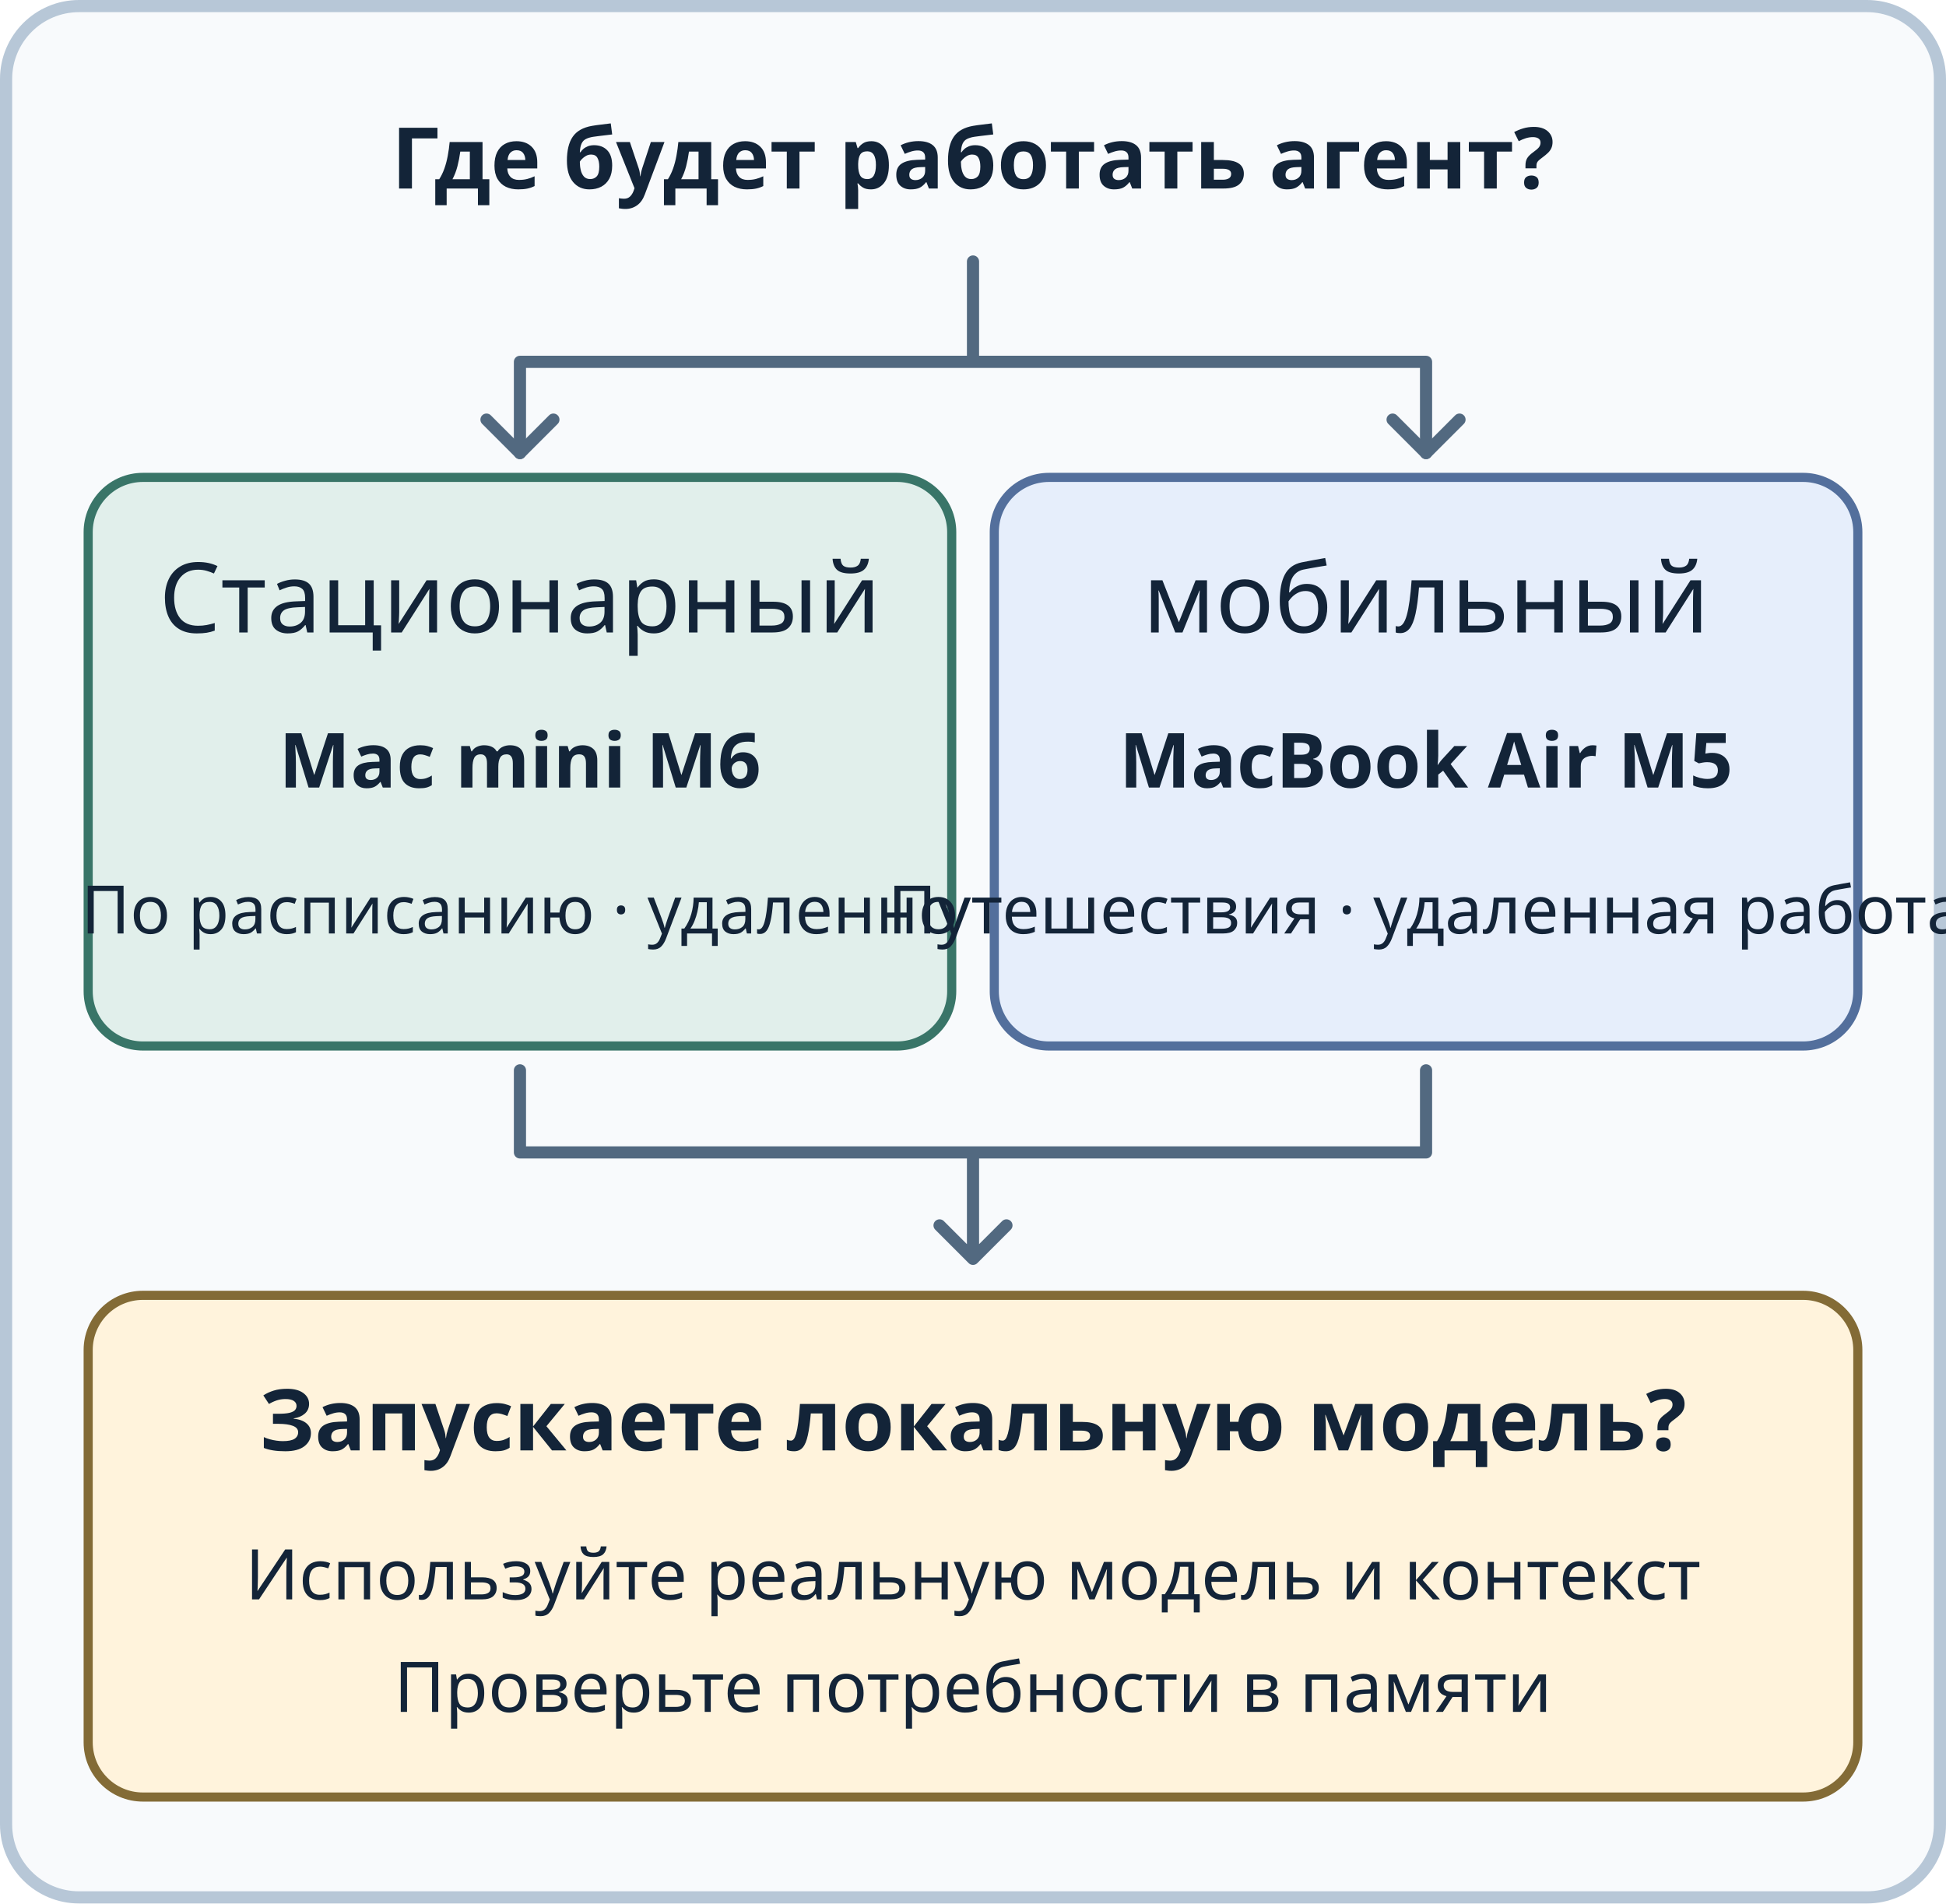
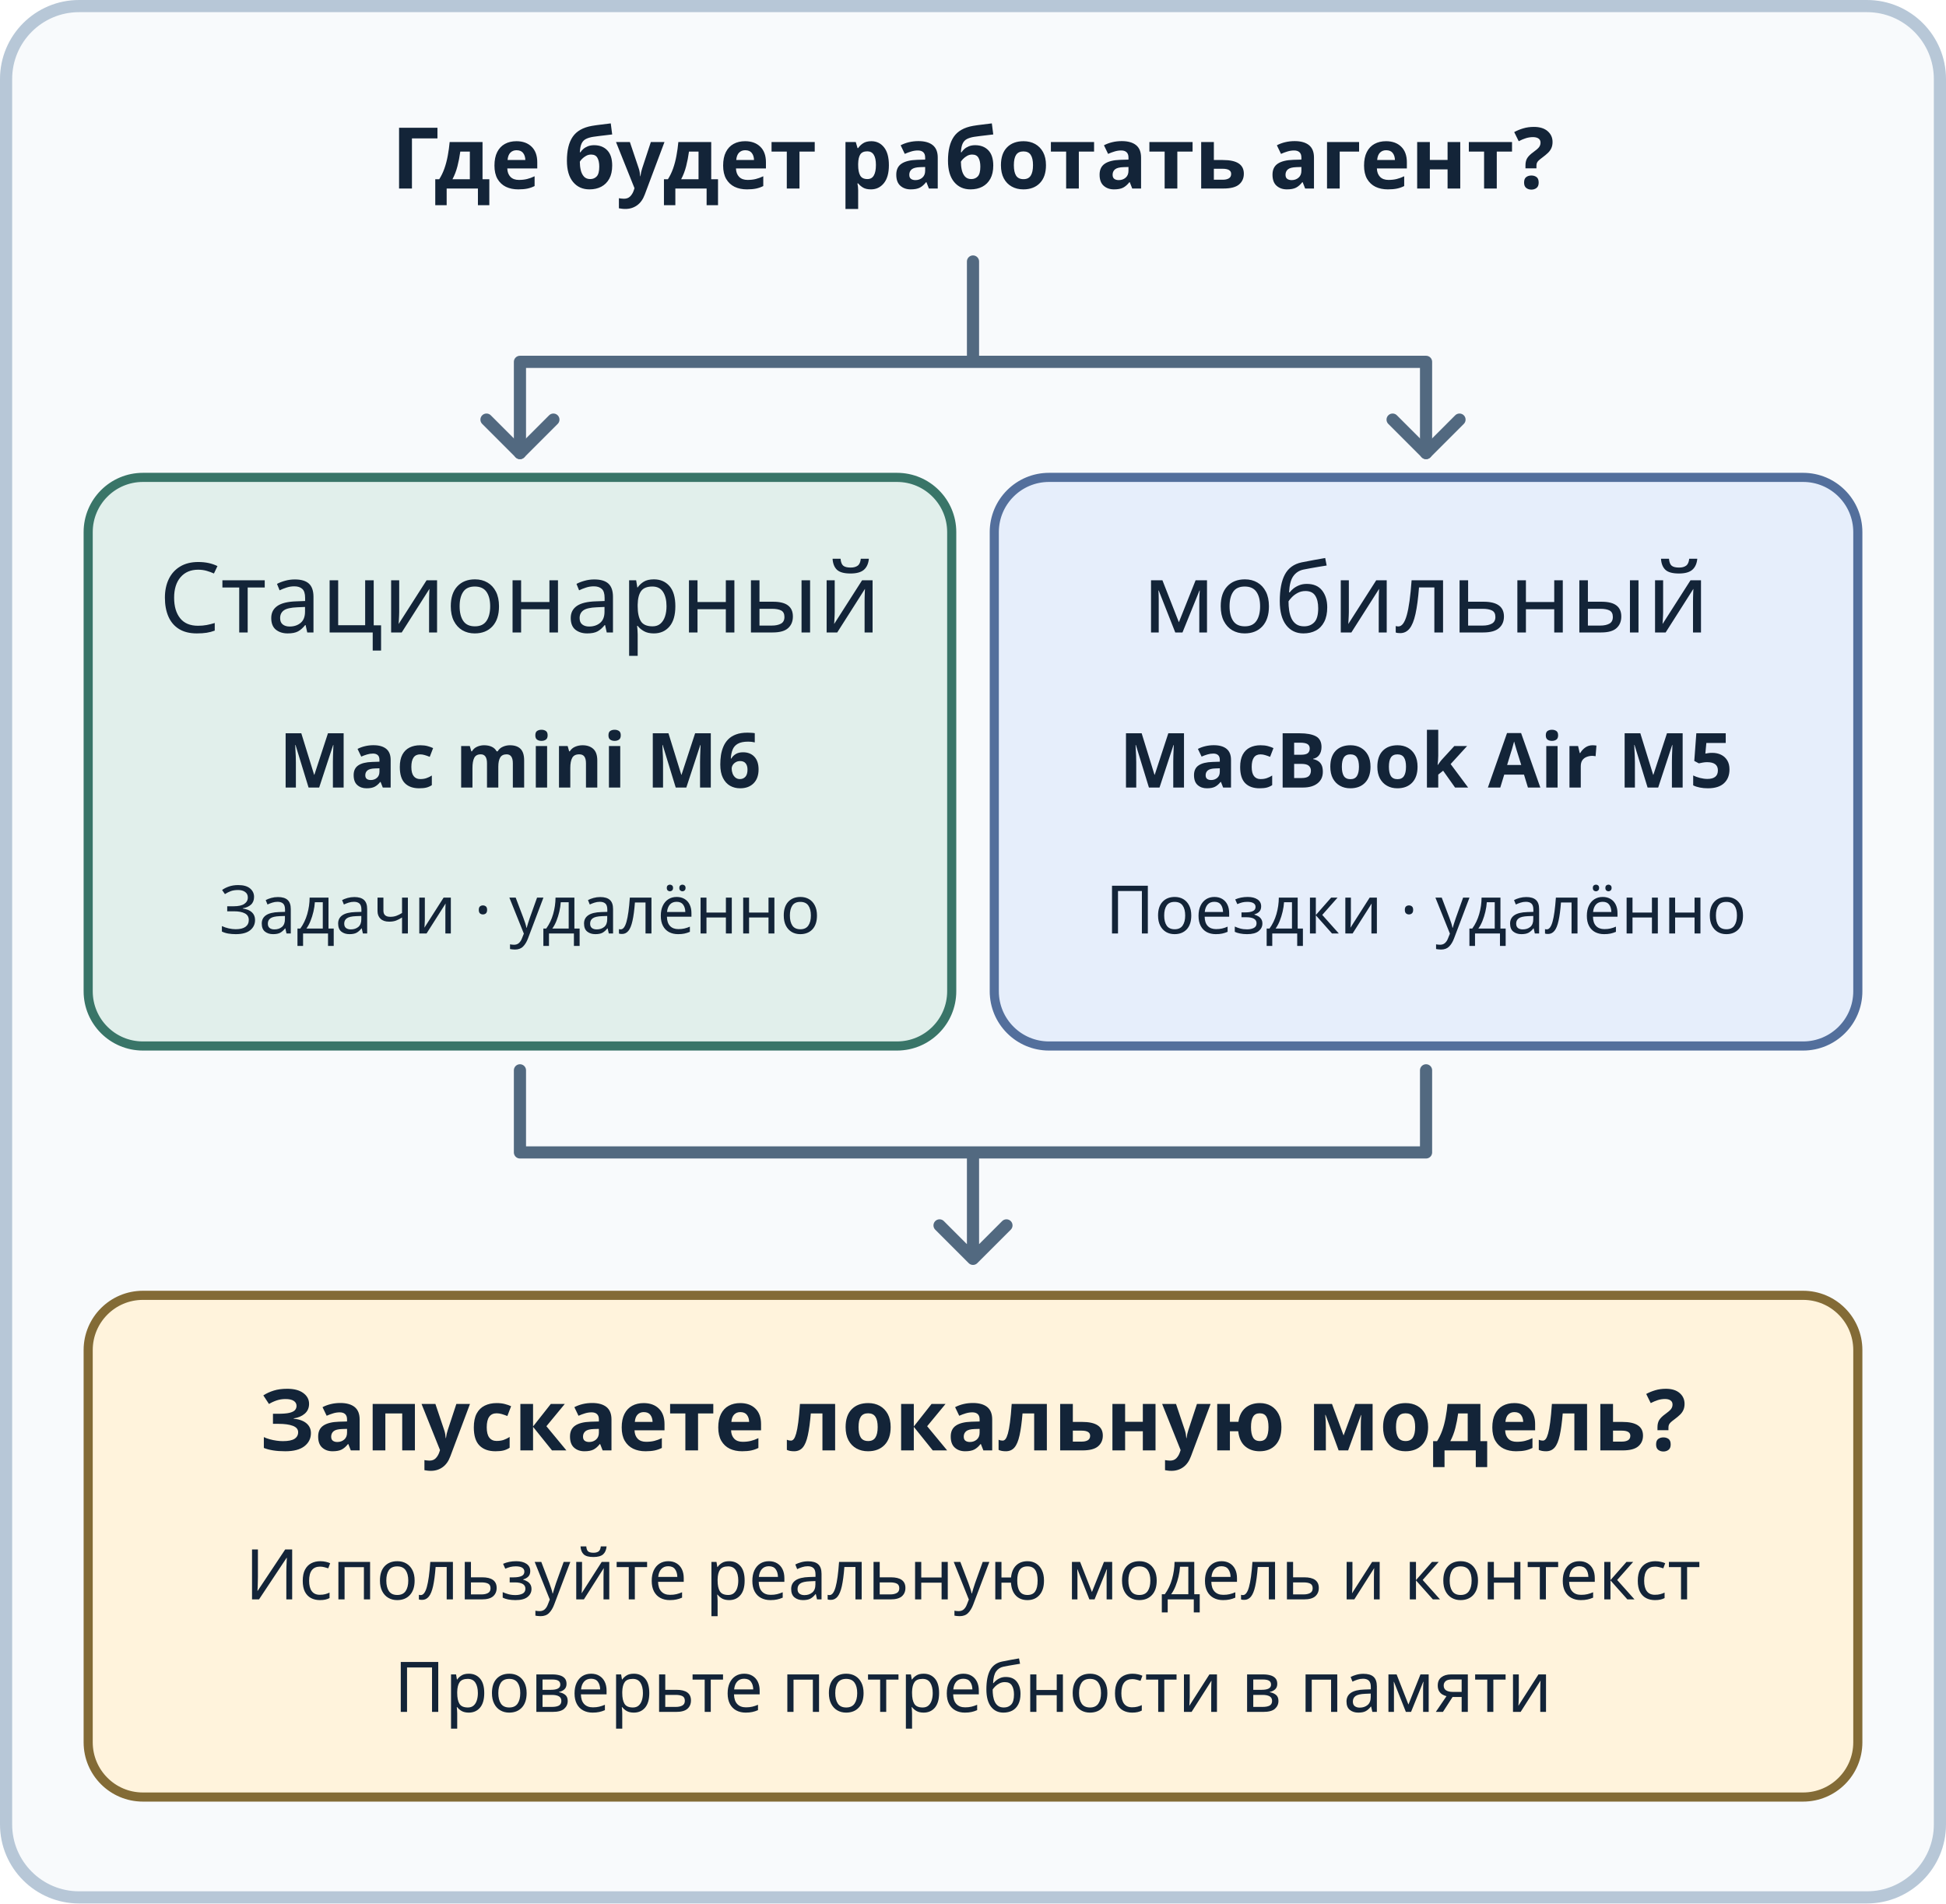
<svg xmlns="http://www.w3.org/2000/svg" width="640" height="626" viewBox="0 0 640 626" role="img" aria-labelledby="title desc" xml:lang="ru">
  <rect x="2" y="2" width="636" height="622" rx="24" fill="#f8fafc" stroke="#b7c7d7" stroke-width="4" />
  <g font-family="system-ui, Apple SD Gothic Neo, sans-serif" text-anchor="middle" fill="#132438">
-     <text x="320" y="62" font-size="28" font-weight="700" textLength="530" lengthAdjust="spacingAndGlyphs">Где будет работать агент?</text>
+     <text x="320" y="62" font-size="28" font-weight="700">Где будет работать агент?</text>
    <g fill="none" stroke="#526980" stroke-width="4" stroke-linejoin="round" stroke-linecap="round">
      <path d="M320 86v33H171v30m149-30h149v30" />
      <path d="m160 138 11 11 11-11m276 0 11 11 11-11" />
      <path d="M171 352v27h298v-27m-149 27v35m-11-11 11 11 11-11" />
    </g>
    <rect x="29" y="157" width="284" height="187" rx="18" fill="#e1efeb" stroke="#397568" stroke-width="3" />
    <rect x="327" y="157" width="284" height="187" rx="18" fill="#e6eefb" stroke="#536f9c" stroke-width="3" />
-     <text x="171" y="208" font-size="32" textLength="250" lengthAdjust="spacingAndGlyphs">Стационарный</text>
-     <text x="171" y="259" font-size="25" font-weight="700" textLength="250" lengthAdjust="spacingAndGlyphs">Mac mini M6</text>
-     <text x="171" y="307" font-size="22" textLength="250" lengthAdjust="spacingAndGlyphs">По расписанию · удаленно</text>
-     <text x="469" y="208" font-size="32" textLength="250" lengthAdjust="spacingAndGlyphs">мобильный</text>
-     <text x="469" y="259" font-size="25" font-weight="700" textLength="250" lengthAdjust="spacingAndGlyphs">MacBook Air M5</text>
-     <text x="469" y="307" font-size="22" textLength="250" lengthAdjust="spacingAndGlyphs">Путешествия · удаленная работа</text>
+     <text x="171" y="208" font-size="32">Стационарный</text>
+     <text x="171" y="259" font-size="25" font-weight="700">Mac mini M6</text>
+     <text x="171" y="307" font-size="22">Задачи · удалённо</text>
+     <text x="469" y="208" font-size="32">мобильный</text>
+     <text x="469" y="259" font-size="25" font-weight="700">MacBook Air M5</text>
+     <text x="469" y="307" font-size="22">Поездки · удалённо</text>
    <rect x="29" y="426" width="582" height="165" rx="18" fill="#fff3dc" stroke="#836b36" stroke-width="3" />
-     <text x="320" y="477" font-size="28" font-weight="700" textLength="530" lengthAdjust="spacingAndGlyphs">Запускаете локальную модель?</text>
-     <text x="320" y="526" font-size="23" textLength="530" lengthAdjust="spacingAndGlyphs">Используйте реальную модель и контекст</text>
-     <text x="320" y="563" font-size="23" textLength="530" lengthAdjust="spacingAndGlyphs">Проверьте потребности в памяти</text>
+     <text x="320" y="477" font-size="28" font-weight="700">Запускаете локальную модель?</text>
+     <text x="320" y="526" font-size="23">Используйте реальную модель и контекст</text>
+     <text x="320" y="563" font-size="23">Проверьте потребности в памяти</text>
  </g>
</svg>
